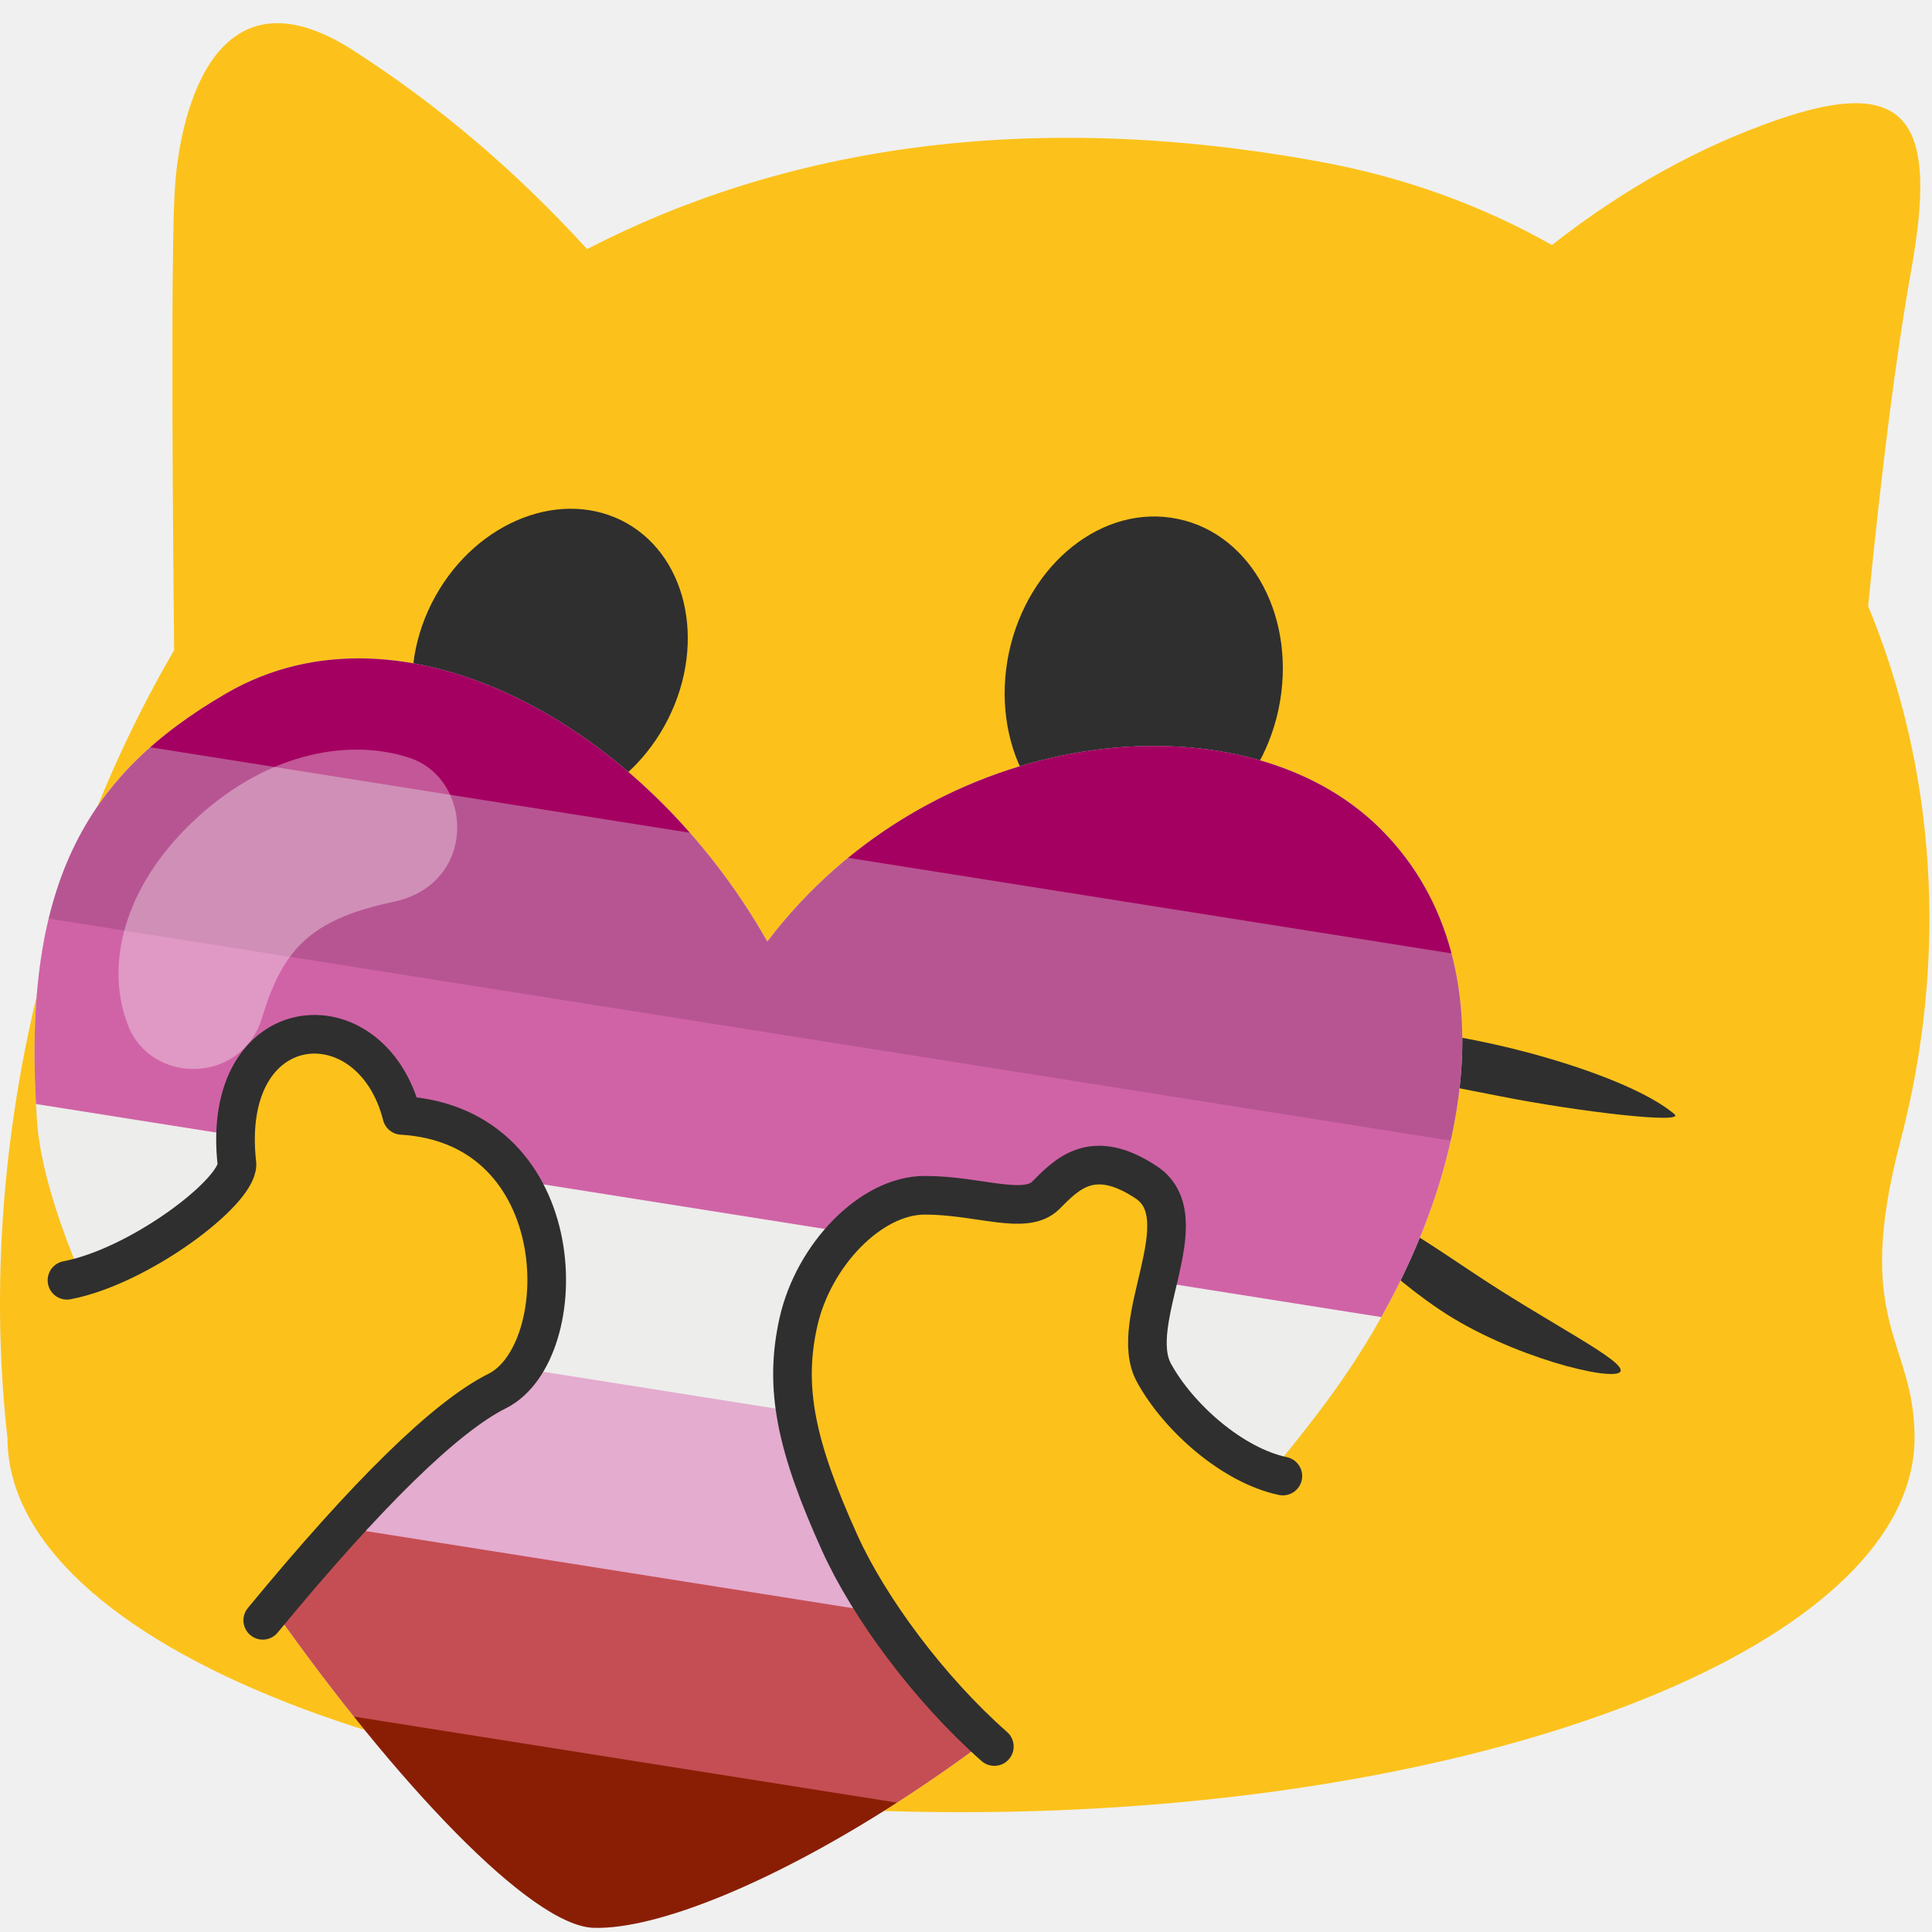
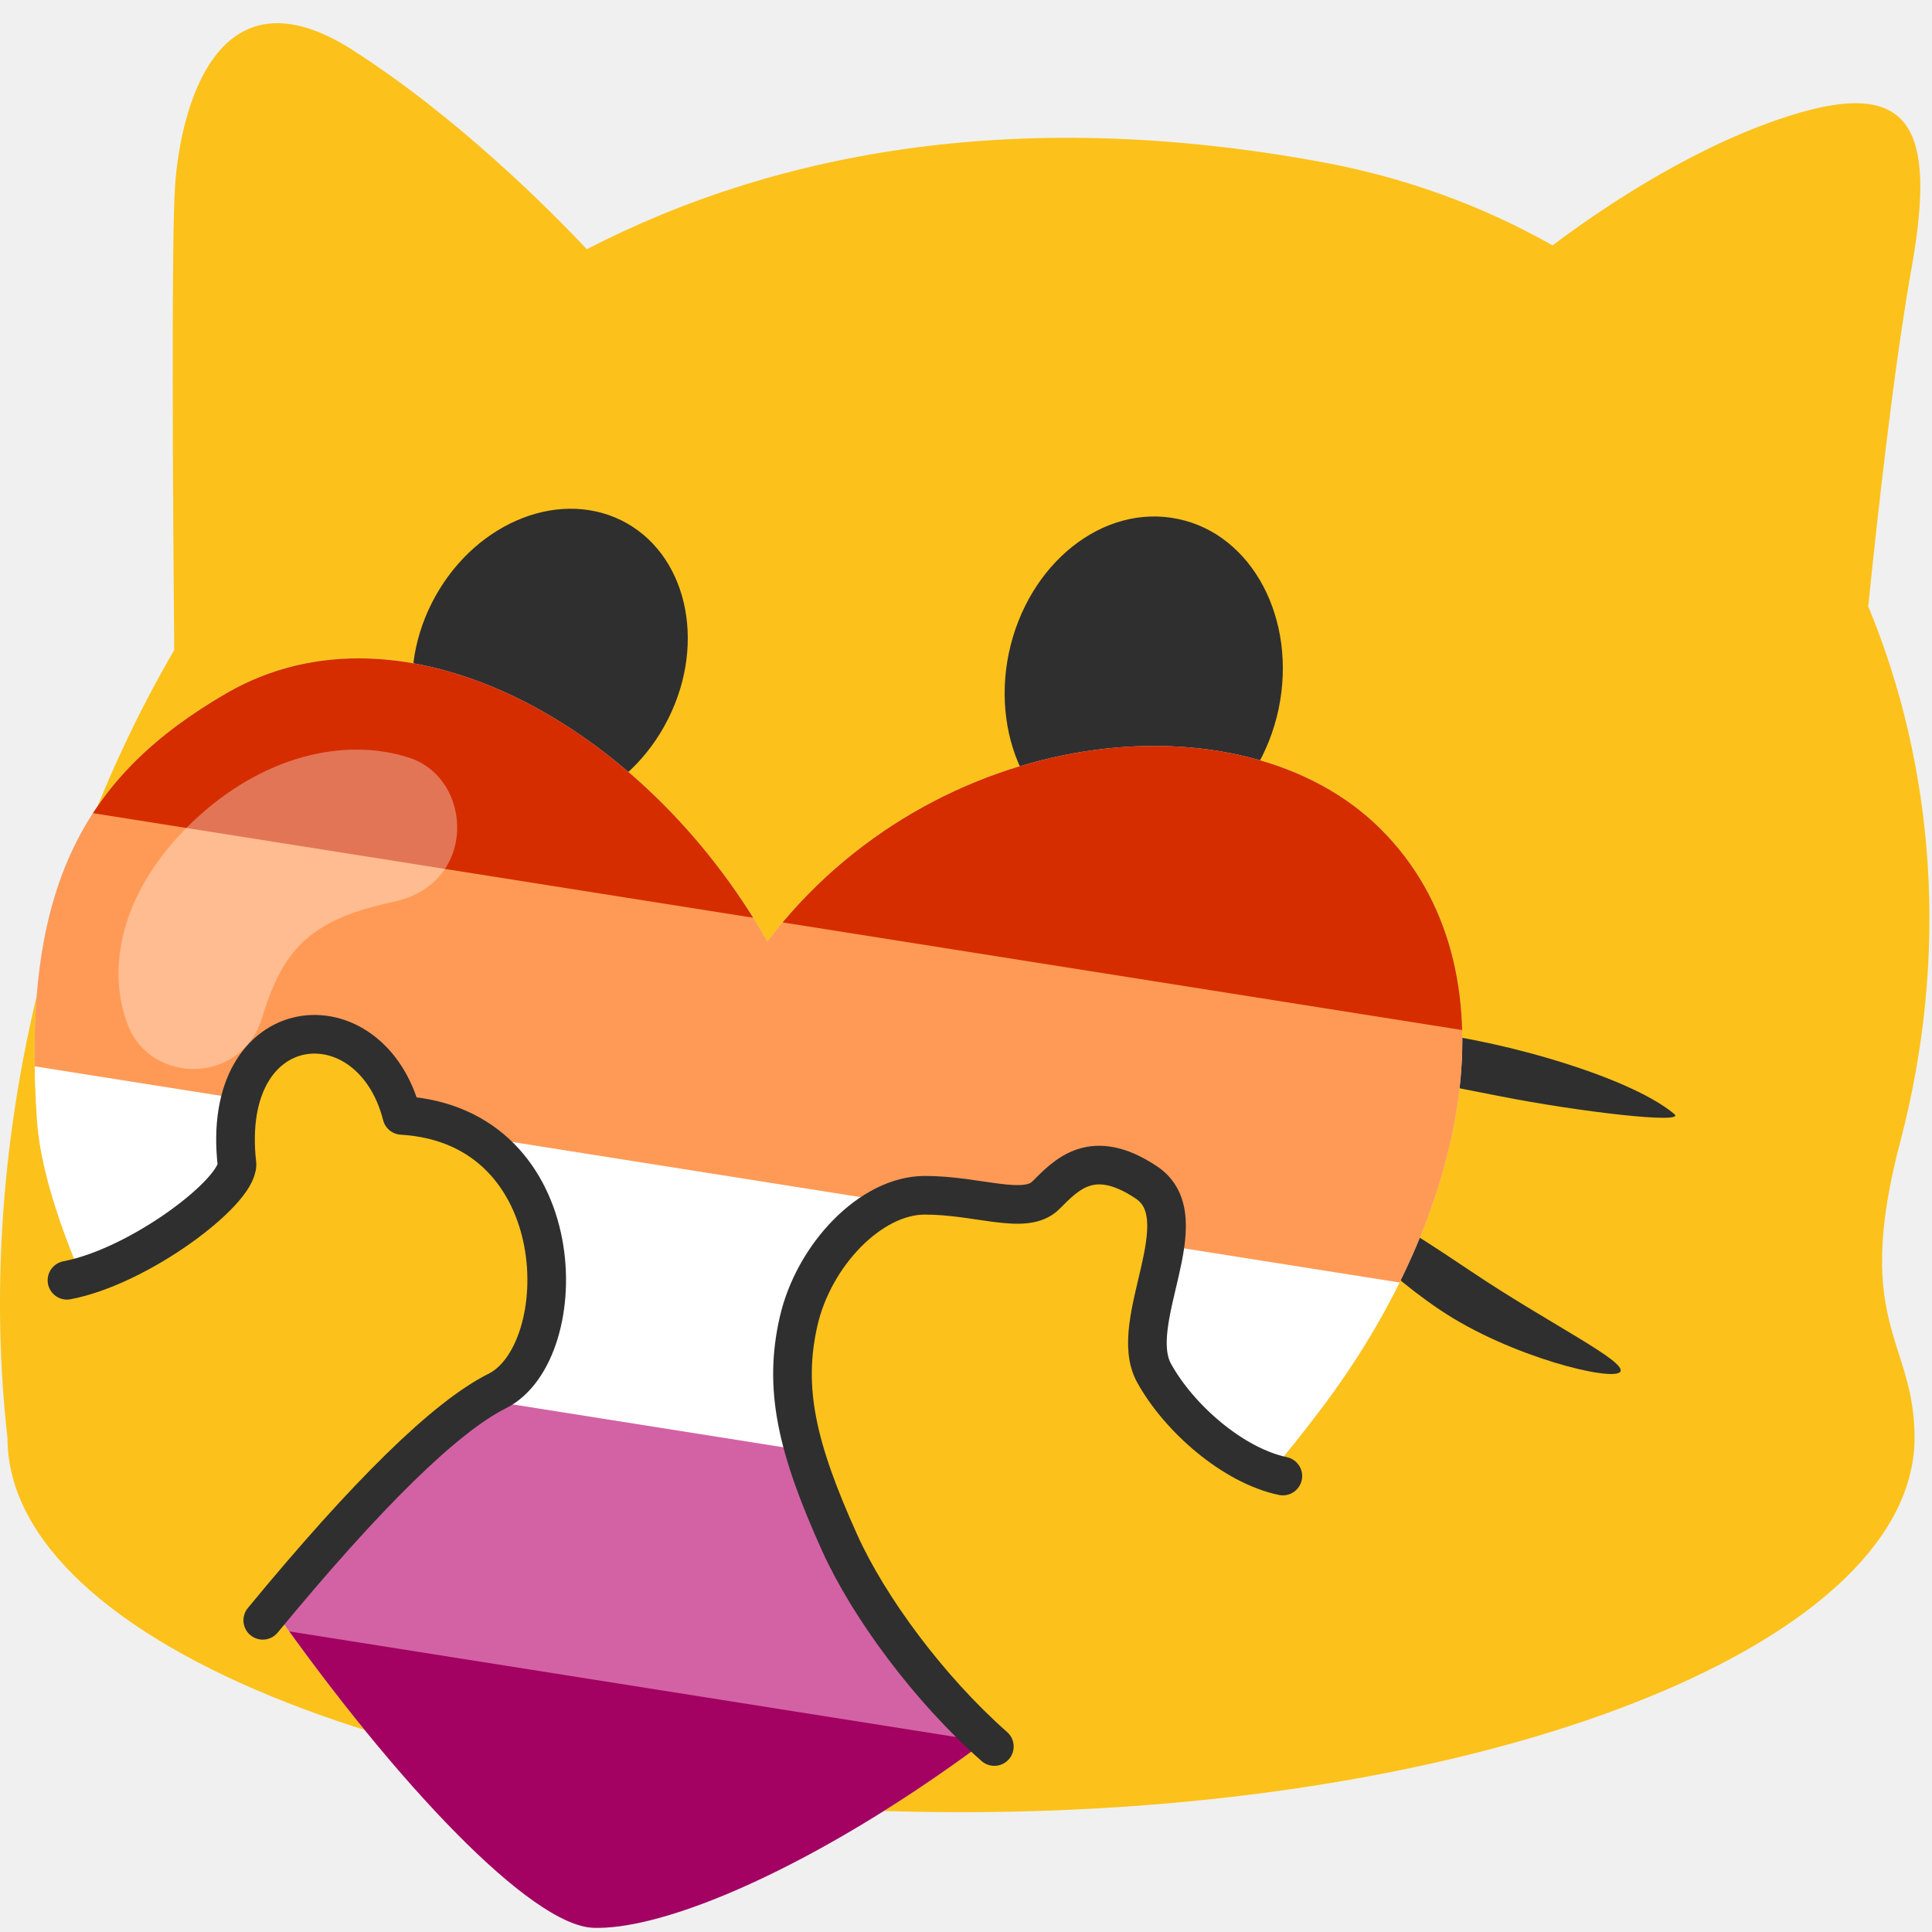
- <svg xmlns="http://www.w3.org/2000/svg" xmlns:xlink="http://www.w3.org/1999/xlink" viewBox="0 0 750 750">
-   <defs>
-     <path d="M523.079 66.934c54.087 54.088 33.802 149.947-23.638 225.507C403 420 266 495 217.379 493.369c-48.621-1.631-209.603-222.173-215.99-313.27C-5 89 20 46 74.858 14.147 142.991-25.411 237 26 284.876 110.508 349 26 468.99 12.847 523.079 66.934z" id="a" />
-   </defs>
-   <g fill="none" fill-rule="evenodd">
-     <path d="M137 19.491c32.91 21.112 63.216 46.85 90.92 77.215l-.014-.015c75.63-39.051 170.425-54.906 284.899-33.835 32.755 6.01 62.79 17.081 89.657 32.264 27.89-21.871 57.07-38.082 87.538-48.629 52-18 62 2 52 58-5.856 32.796-11.456 76.395-16.797 130.798 25.837 62.334 31.613 135.054 12.493 207.876-18.707 71.143 5.588 76.91 5.53 115.04 0 5.002-.648 9.945-1.942 14.829-18.942 73.202-176.536 130.457-368.19 130.457-204.48 0-370.192-65.081-370.192-145.286-11.201-98.904 9.953-211.852 64.693-305.787C66.574 149.132 66.707 88.823 68 71.49c2.162-28.967 16-86 69-52z" fill="#FCC21B" fill-rule="nonzero" />
-     <path d="M229 375.491c13.333 47.334 23 71.334 29 72 6 .667 26.667-18 62-56 27.333 46 43.667 71.334 49 76 5.333 4.667 28-15.666 68-61" stroke="#2F2F2F" stroke-width="30" stroke-linecap="round" stroke-linejoin="round" />
-     <path d="M496.331 275.325c-7.4 34.708-36.728 57.983-65.513 51.959-28.989-6.093-46.436-39.158-39.172-73.865 7.4-34.776 36.728-58.052 65.649-51.959 28.853 5.956 46.368 38.952 39.036 73.865zM167.552 234.218c15.25-30.299 48.156-44.647 73.505-32.301 25.281 12.413 33.508 46.916 18.325 77.148-15.182 30.233-48.022 44.648-73.37 32.235-25.282-12.413-33.575-46.983-18.46-77.082z" fill="#2F2F2F" fill-rule="nonzero" />
-     <g fill="#2F2F2F">
-       <path d="M517 464.491c2.536-3.92 24.188 8.94 54 29 29.812 20.06 60.606 34.972 58 39-2.606 4.028-42.805-5.7-70-24s-44.536-40.08-42-44zM525 409.491c-2-6-2-10 23-9s83 16 102 32c4.7 3.957-37.13-.875-68-7-30.87-6.125-55-10-57-16zM151 412.491c-19 21-52 36-84 53s-49.439 8.264-14-13c35.439-21.263 84-43 98-40zM156 352.491c-53-2-107 5-116 16 0 3.438 103 3 116 0s8.636-15.674 0-16z" />
-     </g>
-     <g>
-       <g transform="translate(13 255)">
-         <mask id="b" fill="#fff">
-           <use xlink:href="#a" />
-         </mask>
-         <use fill="#D8D8D8" xlink:href="#a" />
-         <g fill-rule="nonzero" mask="url(#b)">
-           <path fill="#8A1E04" d="M-123.103-64.33L704.58 66.761l-78.687 496.807-827.682-131.092z" />
-           <path fill="#C54E54" d="M-123.103-64.33L704.58 66.761l-67.446 425.834-827.682-131.092z" />
-           <path fill="#E4ACCF" d="M-123.103-64.33L704.58 66.761l-56.205 354.862-827.683-131.092z" />
-           <path fill="#EDEDEB" d="M-123.103-64.33L704.58 66.761l-44.964 283.89-827.683-131.092z" />
-           <path fill="#D063A6" d="M-123.103-64.33L704.58 66.761l-33.723 212.916-827.683-131.092z" />
-           <path fill="#B75592" d="M-123.103-64.33L704.58 66.761l-22.482 141.944-827.683-131.092z" />
-           <path fill="#A40061" d="M-123.103-64.33L704.58 66.761l-11.24 70.972L-134.345 6.642z" />
-         </g>
-       </g>
-       <path d="M74.715 319.095c-27.016 25.776-34 56-25 79s44 23 52-3 18-38 51-45 31-48 6-56-56.985-.776-84 25z" fill-opacity=".34" fill="#FFF" />
-     </g>
-     <g>
-       <path d="M391 682c-32.042-30.366-53.709-58.032-65-83-16.937-37.452-21.85-60.259-16-86 5.85-25.741 28-49 49-49s42 8 47 0 29.951-11.435 39-5c9.049 6.435 7 27 5 37s-11 16-2 37c7.964 18.582 25.63 32.582 53 42L391 682z" fill="#FCC21B" />
-       <path d="M386 678c-25.376-22.366-48.709-54.032-60-79-16.937-37.452-21.85-60.259-16-86 5.85-25.741 28-49 49-49s39 8 47 0 18-19 39-5-8 54 3 74c9.618 17.487 30.63 35.915 50 40" stroke="#2F2F2F" stroke-width="15" stroke-linecap="round" stroke-linejoin="round" />
-     </g>
-     <g>
-       <path d="M26 497c28-5.333 50-20.333 66-45-3-69 58-59 64-19 53 0 67 92 37 107-20 10-50.333 39.667-91 89L26 497z" fill="#FCC21B" />
-       <path d="M26 497c28-5.333 66-34 66-45-7-61 52-66 64-19 67 4 67 92 37 107-20 10-50.333 39.667-91 89" stroke="#2F2F2F" stroke-width="15" stroke-linecap="round" stroke-linejoin="round" />
-     </g>
+ <svg xmlns="http://www.w3.org/2000/svg" width="750" height="750" fill="none">
+   <path fill="#FCC21B" fill-rule="evenodd" d="M227.805 96.743c75.645-39.089 170.475-54.967 285-33.887 32.852 6.027 62.969 17.147 89.896 32.4 17.141-12.917 51.002-36.2 87.299-48.765 52-18 62 2 52 58-6.97 39.034-13.455 98.473-16.744 130.907 25.791 62.312 31.549 134.989 12.44 207.767-12.123 46.104-6.186 64.752-.522 82.545 3.076 9.664 6.072 19.075 6.052 32.495 0 5.002-.648 9.945-1.942 14.829-18.942 73.202-176.536 130.457-368.191 130.457-204.479 0-370.191-65.081-370.191-145.286-11.204-98.926 9.962-211.901 64.729-305.849-.505-56.588-1.184-160.05.369-180.865 2.162-28.967 16-86 69-52 41.162 26.406 76.896 62.463 90.805 77.252Z" clip-rule="evenodd" />
+   <path stroke="#2F2F2F" stroke-linecap="round" stroke-linejoin="round" stroke-width="30" d="M229 375.491s20 71 29 72 62-56 62-56 41 69 49 76 68-61 68-61" />
+   <path fill="#2F2F2F" d="M496.331 275.325c-7.4 34.708-36.728 57.983-65.513 51.959-28.989-6.093-46.436-39.158-39.172-73.865 7.4-34.776 36.728-58.052 65.649-51.959 28.853 5.956 46.368 38.952 39.036 73.865ZM167.552 234.218c15.249-30.299 48.156-44.647 73.505-32.301 25.281 12.413 33.508 46.916 18.325 77.149-15.182 30.232-48.022 44.647-73.37 32.234-25.282-12.413-33.575-46.983-18.46-77.082Z" />
+   <path fill="#2F2F2F" fill-rule="evenodd" d="M517 464.491c2.536-3.919 24.188 8.94 54 29 29.812 20.061 60.606 34.972 58 39-2.607 4.028-42.806-5.7-70-24-27.195-18.299-44.536-40.08-42-44ZM525 409.492c-2-6-2-10 23-9s83 16 102 32c4.699 3.957-37.129-.875-68-7-30.871-6.126-55-10-57-16ZM151 412.491c-19 21-52 36-84 53s-49.44 8.264-14-13c35.439-21.263 84-43 98-40ZM156 352.491c-53-2-107 5-116 16 0 3.439 103 3 116 0s8.636-15.674 0-16Z" clip-rule="evenodd" />
+   <path fill="#D8D8D8" fill-rule="evenodd" d="M536.078 321.934c54.088 54.088 33.803 149.947-23.637 225.507C416 675 279 750 230.379 748.369c-48.621-1.631-209.603-222.173-215.99-313.271C8 344 33 301 87.858 269.148 155.991 229.589 250 281 297.876 365.507 362 281 481.991 267.847 536.078 321.934Z" clip-rule="evenodd" />
+   <mask id="a" width="555" height="494" x="13" y="255" maskUnits="userSpaceOnUse" style="mask-type:alpha">
+     <path fill="#fff" fill-rule="evenodd" d="M536.078 321.934c54.088 54.088 33.803 149.947-23.637 225.507C416 675 279 750 230.379 748.369c-48.621-1.631-209.603-222.173-215.99-313.271C8 344 33 301 87.858 269.148 155.991 229.589 250 281 297.876 365.507 362 281 481.991 267.847 536.078 321.934Z" clip-rule="evenodd" />
+   </mask>
+   <g mask="url(#a)">
+     <path fill="#A30262" d="m-110.103 190.669 828.012 131.144-78.686 496.808-828.012-131.145 78.686-496.807Z" />
+     <path fill="#D362A4" d="m-110.103 190.669 828.012 131.144-62.949 397.446-828.012-131.144 62.949-397.446Z" />
+     <path fill="#fff" d="m-110.103 190.669 828.012 131.144-47.212 298.085-828.012-131.144 47.212-298.085Z" />
+     <path fill="#FF9A56" d="m-110.103 190.669 828.012 131.144-31.474 198.723-828.012-131.144 31.474-198.723Z" />
+     <path fill="#D52D00" d="m-110.103 190.669 828.012 131.144-15.737 99.362-828.012-131.144 15.737-99.362Z" />
  </g>
+   <path fill="#fff" fill-opacity=".34" fill-rule="evenodd" d="M74.715 319.095c-27.016 25.776-34 56-25 79s44 23 52-3 18-38 51-45 31-48 6-56-56.985-.776-84 25Z" clip-rule="evenodd" />
+   <path fill="#FCC21B" fill-rule="evenodd" d="M391 682s-48.063-45.549-65-83c-16.936-37.452-21.85-60.259-16-86 5.85-25.741 28-49 49-49s42 8 47 0 29.952-11.435 39-5c9.049 6.434 7 27 5 37s-11 16-2 37c11.946 27.872 53 42 53 42L391 682Z" clip-rule="evenodd" />
+   <path stroke="#2F2F2F" stroke-linecap="round" stroke-linejoin="round" stroke-width="15" d="M386 678c-25.375-22.366-48.709-54.032-60-79-16.936-37.452-21.85-60.259-16-86 5.85-25.741 28-49 49-49s39 8 47 0 18-19 39-5-8 54 3 74c9.618 17.487 30.63 35.915 50 40" />
+   <path fill="#FCC21B" fill-rule="evenodd" d="M26 497s42-8 66-45c-3-69 58-59 64-19 53 0 67 92 37 107s-91 89-91 89L26 497Z" clip-rule="evenodd" />
+   <path stroke="#2F2F2F" stroke-linecap="round" stroke-linejoin="round" stroke-width="15" d="M26 497c28-5.333 66-34 66-45-7-61 52-66 64-19 67 4 67 92 37 107-20 10-50.333 39.667-91 89" />
</svg>
